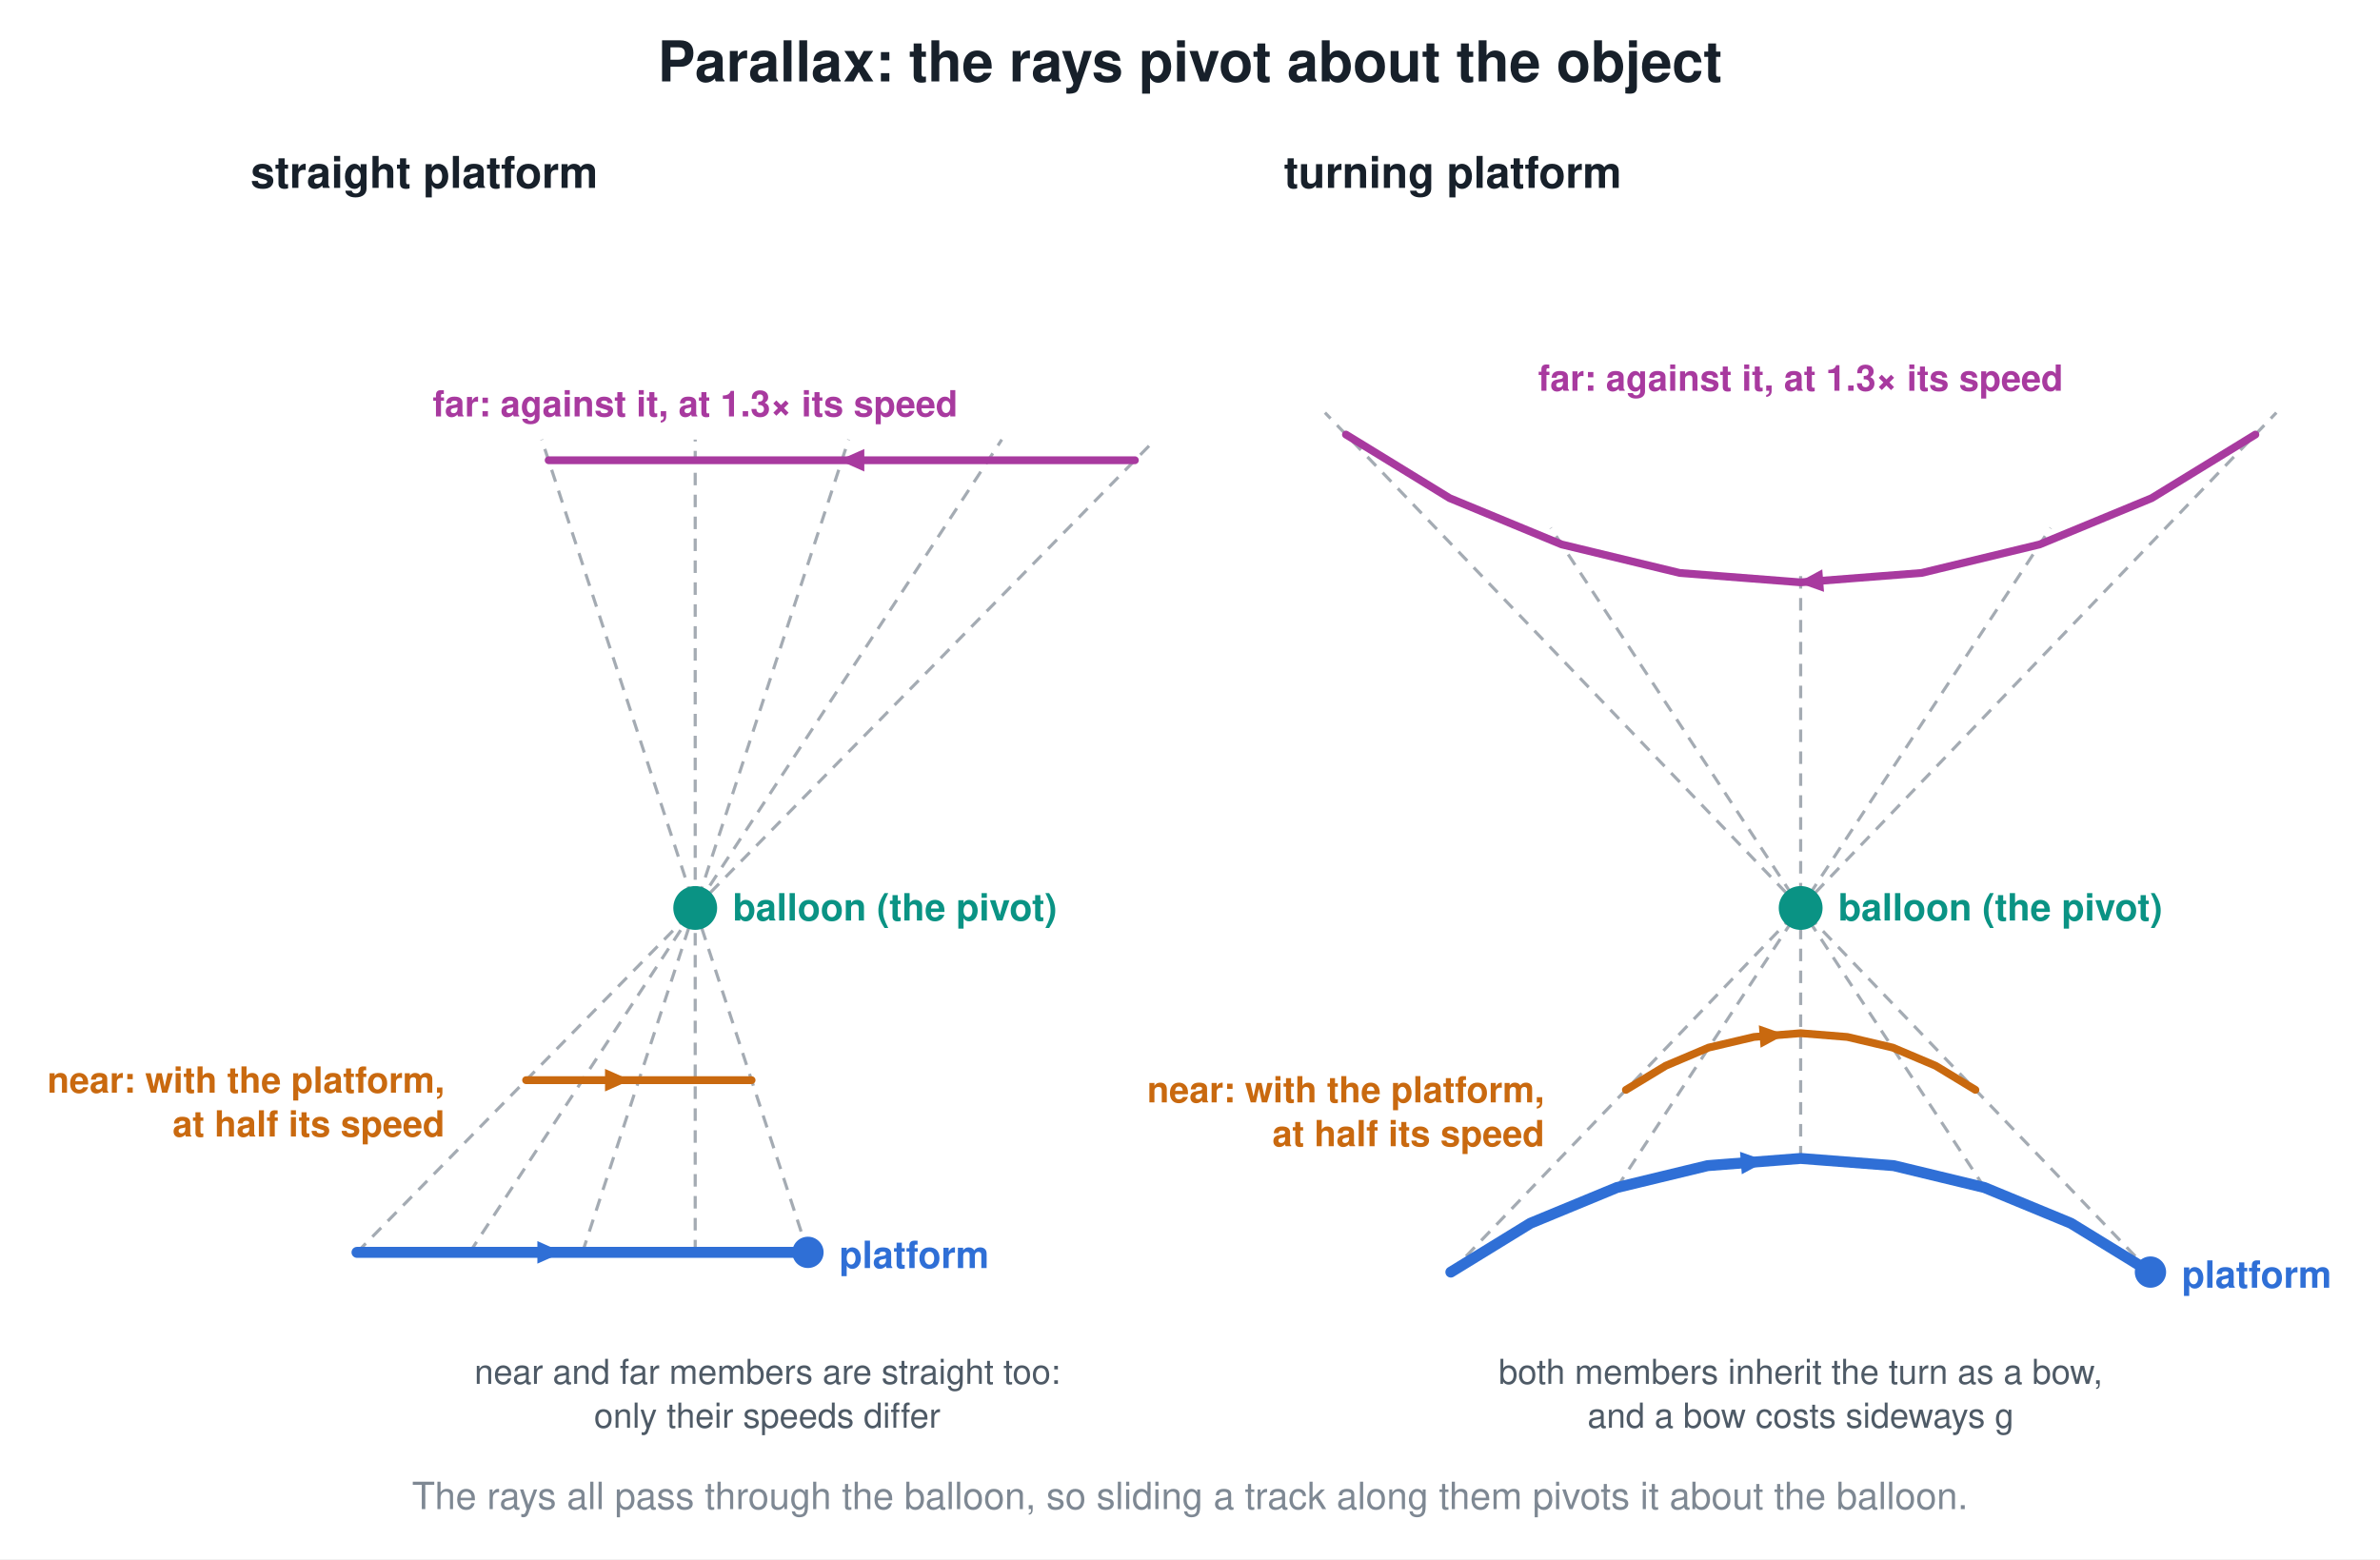
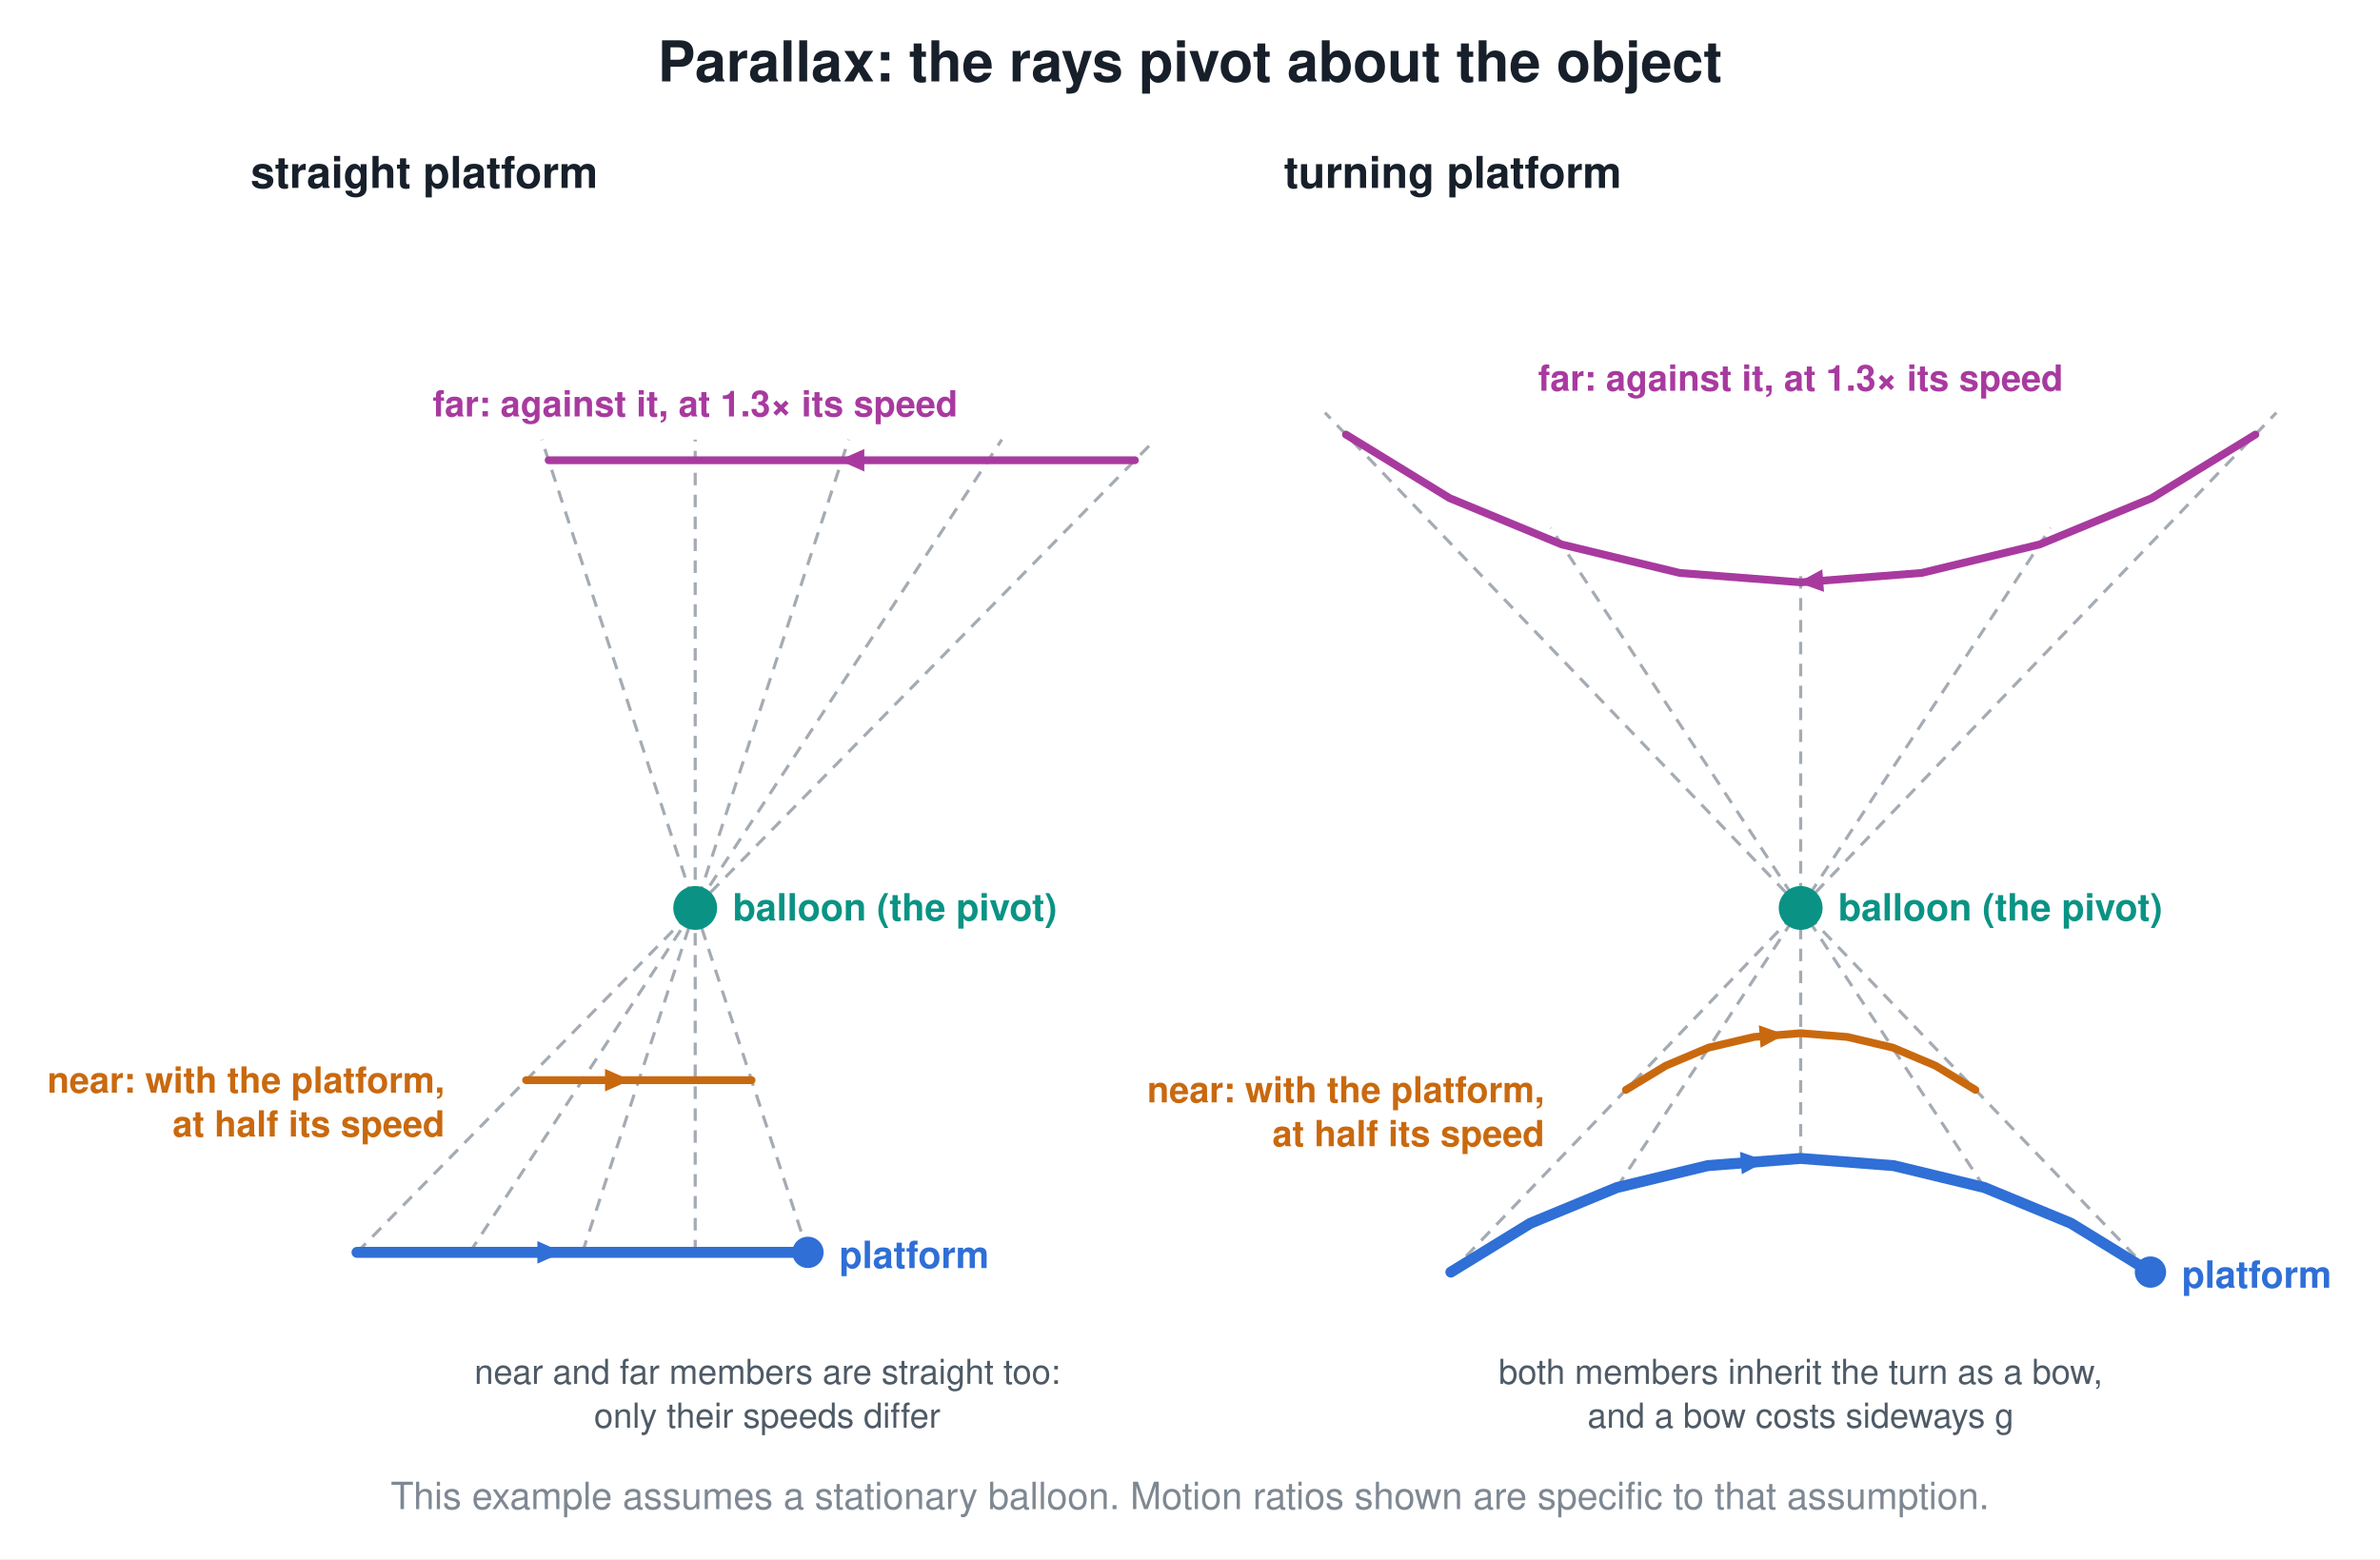
<svg xmlns="http://www.w3.org/2000/svg" width="760" height="498" viewBox="0 0 760 498" font-family="Helvetica, Arial, sans-serif">
  <rect width="760" height="498" fill="#FFFFFF" />
  <defs>
    <marker id="ap" viewBox="0 0 10 10" refX="8" refY="5" markerWidth="9" markerHeight="9" markerUnits="userSpaceOnUse" orient="auto">
      <path d="M0,1 L9,5 L0,9 z" fill="#2F6FD6" />
    </marker>
    <marker id="an" viewBox="0 0 10 10" refX="8" refY="5" markerWidth="9" markerHeight="9" markerUnits="userSpaceOnUse" orient="auto">
      <path d="M0,1 L9,5 L0,9 z" fill="#C9690F" />
    </marker>
    <marker id="af" viewBox="0 0 10 10" refX="8" refY="5" markerWidth="9" markerHeight="9" markerUnits="userSpaceOnUse" orient="auto">
      <path d="M0,1 L9,5 L0,9 z" fill="#A83A9F" />
    </marker>
  </defs>
  <text x="380.0" y="26.0" font-family="Helvetica, Arial, sans-serif" font-size="18" font-weight="700" fill="#17202A" text-anchor="middle" style="">Parallax: the rays pivot about the object</text>
  <line x1="114.0" y1="400.0" x2="368.9" y2="140.4" stroke="#7E8893" stroke-width="1" stroke-dasharray="4 3" opacity="0.7" />
  <line x1="150.0" y1="400.0" x2="319.9" y2="140.4" stroke="#7E8893" stroke-width="1" stroke-dasharray="4 3" opacity="0.7" />
  <line x1="186.0" y1="400.0" x2="271.0" y2="140.4" stroke="#7E8893" stroke-width="1" stroke-dasharray="4 3" opacity="0.7" />
  <line x1="222.0" y1="400.0" x2="222.0" y2="140.4" stroke="#7E8893" stroke-width="1" stroke-dasharray="4 3" opacity="0.7" />
  <line x1="258.0" y1="400.0" x2="173.0" y2="140.4" stroke="#7E8893" stroke-width="1" stroke-dasharray="4 3" opacity="0.7" />
  <polyline points="114.0,400.0 132.0,400.0 150.0,400.0 168.0,400.0 186.0,400.0 204.0,400.0 222.0,400.0 240.0,400.0 258.0,400.0" fill="none" stroke="#2F6FD6" stroke-width="3.5" stroke-linejoin="round" stroke-linecap="round" />
  <line x1="168.0" y1="400.0" x2="178.8" y2="400.0" stroke="none" stroke-width="1.5" marker-end="url(#ap)" />
  <circle cx="258.0" cy="400.0" r="5" fill="#2F6FD6" />
  <text x="268.0" y="405.0" font-family="Helvetica, Arial, sans-serif" font-size="12" font-weight="700" fill="#2F6FD6" text-anchor="start" style="paint-order:stroke;stroke:#FFFFFF;stroke-width:3px;stroke-linejoin:round;">platform</text>
  <circle cx="222.0" cy="290.0" r="7" fill="#0A9384" />
  <text x="234.0" y="294.0" font-family="Helvetica, Arial, sans-serif" font-size="12" font-weight="700" fill="#0A9384" text-anchor="start" style="paint-order:stroke;stroke:#FFFFFF;stroke-width:3px;stroke-linejoin:round;">balloon (the pivot)</text>
  <polyline points="168.0,345.0 177.0,345.0 186.0,345.0 195.0,345.0 204.0,345.0 213.0,345.0 222.0,345.0 231.0,345.0 240.0,345.0" fill="none" stroke="#C9690F" stroke-width="2.5" stroke-linejoin="round" stroke-linecap="round" />
  <line x1="195.0" y1="345.0" x2="200.4" y2="345.0" stroke="none" stroke-width="1.5" marker-end="url(#an)" />
  <text x="142.0" y="349.0" font-family="Helvetica, Arial, sans-serif" font-size="11.5" font-weight="700" fill="#C9690F" text-anchor="end" style="paint-order:stroke;stroke:#FFFFFF;stroke-width:3px;stroke-linejoin:round;">near: with the platform,</text>
  <text x="142.0" y="363.0" font-family="Helvetica, Arial, sans-serif" font-size="11.5" font-weight="700" fill="#C9690F" text-anchor="end" style="paint-order:stroke;stroke:#FFFFFF;stroke-width:3px;stroke-linejoin:round;">at half its speed</text>
  <polyline points="362.4,147.0 339.0,147.0 315.6,147.0 292.2,147.0 268.8,147.0 245.4,147.0 222.0,147.0 198.6,147.0 175.2,147.0" fill="none" stroke="#A83A9F" stroke-width="2.5" stroke-linejoin="round" stroke-linecap="round" />
  <line x1="292.2" y1="147.0" x2="268.8" y2="147.0" stroke="none" stroke-width="1.5" marker-end="url(#af)" />
  <text x="222.0" y="133.0" font-family="Helvetica, Arial, sans-serif" font-size="11.5" font-weight="700" fill="#A83A9F" text-anchor="middle" style="paint-order:stroke;stroke:#FFFFFF;stroke-width:3px;stroke-linejoin:round;">far: against it, at 1.3× its speed</text>
  <text x="80.0" y="60.0" font-family="Helvetica, Arial, sans-serif" font-size="14" font-weight="700" fill="#17202A" text-anchor="start" style="">straight platform</text>
  <text x="245.0" y="442.0" font-family="Helvetica, Arial, sans-serif" font-size="11" font-weight="normal" fill="#4E5A66" text-anchor="middle" style="paint-order:stroke;stroke:#FFFFFF;stroke-width:3px;stroke-linejoin:round;">near and far members are straight too:</text>
  <text x="245.0" y="456.0" font-family="Helvetica, Arial, sans-serif" font-size="11" font-weight="normal" fill="#4E5A66" text-anchor="middle" style="paint-order:stroke;stroke:#FFFFFF;stroke-width:3px;stroke-linejoin:round;">only their speeds differ</text>
  <line x1="463.3" y1="406.3" x2="726.9" y2="131.8" stroke="#7E8893" stroke-width="1" stroke-dasharray="4 3" opacity="0.7" />
  <line x1="516.3" y1="379.3" x2="654.8" y2="168.6" stroke="#7E8893" stroke-width="1" stroke-dasharray="4 3" opacity="0.7" />
  <line x1="575.0" y1="370.0" x2="575.0" y2="181.2" stroke="#7E8893" stroke-width="1" stroke-dasharray="4 3" opacity="0.7" />
  <line x1="633.7" y1="379.3" x2="495.2" y2="168.6" stroke="#7E8893" stroke-width="1" stroke-dasharray="4 3" opacity="0.7" />
  <line x1="686.7" y1="406.3" x2="423.1" y2="131.8" stroke="#7E8893" stroke-width="1" stroke-dasharray="4 3" opacity="0.7" />
  <polyline points="463.3,406.3 488.7,390.7 516.3,379.3 545.3,372.3 575.0,370.0 604.7,372.3 633.7,379.3 661.3,390.7 686.7,406.3" fill="none" stroke="#2F6FD6" stroke-width="3.5" stroke-linejoin="round" stroke-linecap="round" />
  <line x1="545.3" y1="372.3" x2="563.1" y2="370.9" stroke="none" stroke-width="1.5" marker-end="url(#ap)" />
  <circle cx="686.7" cy="406.3" r="5" fill="#2F6FD6" />
  <text x="696.7" y="411.3" font-family="Helvetica, Arial, sans-serif" font-size="12" font-weight="700" fill="#2F6FD6" text-anchor="start" style="paint-order:stroke;stroke:#FFFFFF;stroke-width:3px;stroke-linejoin:round;">platform</text>
  <circle cx="575.0" cy="290.0" r="7" fill="#0A9384" />
  <text x="587.0" y="294.0" font-family="Helvetica, Arial, sans-serif" font-size="12" font-weight="700" fill="#0A9384" text-anchor="start" style="paint-order:stroke;stroke:#FFFFFF;stroke-width:3px;stroke-linejoin:round;">balloon (the pivot)</text>
  <polyline points="519.2,348.1 531.9,340.4 545.6,334.6 560.1,331.2 575.0,330.0 589.9,331.2 604.4,334.6 618.1,340.4 630.8,348.1" fill="none" stroke="#C9690F" stroke-width="2.5" stroke-linejoin="round" stroke-linecap="round" />
  <line x1="560.1" y1="331.2" x2="569.1" y2="330.5" stroke="none" stroke-width="1.5" marker-end="url(#an)" />
  <text x="493.2" y="352.1" font-family="Helvetica, Arial, sans-serif" font-size="11.5" font-weight="700" fill="#C9690F" text-anchor="end" style="paint-order:stroke;stroke:#FFFFFF;stroke-width:3px;stroke-linejoin:round;">near: with the platform,</text>
  <text x="493.2" y="366.1" font-family="Helvetica, Arial, sans-serif" font-size="11.5" font-weight="700" fill="#C9690F" text-anchor="end" style="paint-order:stroke;stroke:#FFFFFF;stroke-width:3px;stroke-linejoin:round;">at half its speed</text>
  <polyline points="720.2,138.8 687.1,159.1 651.3,173.9 613.6,183.0 575.0,186.0 536.4,183.0 498.7,173.9 462.9,159.1 429.8,138.8" fill="none" stroke="#A83A9F" stroke-width="2.5" stroke-linejoin="round" stroke-linecap="round" />
  <line x1="613.6" y1="183.0" x2="575.0" y2="186.0" stroke="none" stroke-width="1.5" marker-end="url(#af)" />
  <text x="575.0" y="124.8" font-family="Helvetica, Arial, sans-serif" font-size="11.5" font-weight="700" fill="#A83A9F" text-anchor="middle" style="paint-order:stroke;stroke:#FFFFFF;stroke-width:3px;stroke-linejoin:round;">far: against it, at 1.3× its speed</text>
  <text x="410.0" y="60.0" font-family="Helvetica, Arial, sans-serif" font-size="14" font-weight="700" fill="#17202A" text-anchor="start" style="">turning platform</text>
  <text x="575.0" y="442.0" font-family="Helvetica, Arial, sans-serif" font-size="11" font-weight="normal" fill="#4E5A66" text-anchor="middle" style="paint-order:stroke;stroke:#FFFFFF;stroke-width:3px;stroke-linejoin:round;">both members inherit the turn as a bow,</text>
  <text x="575.0" y="456.0" font-family="Helvetica, Arial, sans-serif" font-size="11" font-weight="normal" fill="#4E5A66" text-anchor="middle" style="paint-order:stroke;stroke:#FFFFFF;stroke-width:3px;stroke-linejoin:round;">and a bow costs sideways g</text>
-   <text x="380.0" y="482.0" font-family="Helvetica, Arial, sans-serif" font-size="12" font-weight="normal" fill="#7E8893" text-anchor="middle" style="paint-order:stroke;stroke:#FFFFFF;stroke-width:3px;stroke-linejoin:round;">The rays all pass through the balloon, so sliding a track along them pivots it about the balloon.</text>
+   <text x="380.0" y="482.0" font-family="Helvetica, Arial, sans-serif" font-size="12" font-weight="normal" fill="#7E8893" text-anchor="middle" style="paint-order:stroke;stroke:#FFFFFF;stroke-width:3px;stroke-linejoin:round;">This example assumes a stationary balloon. Motion ratios shown are specific to that assumption.</text>
</svg>
